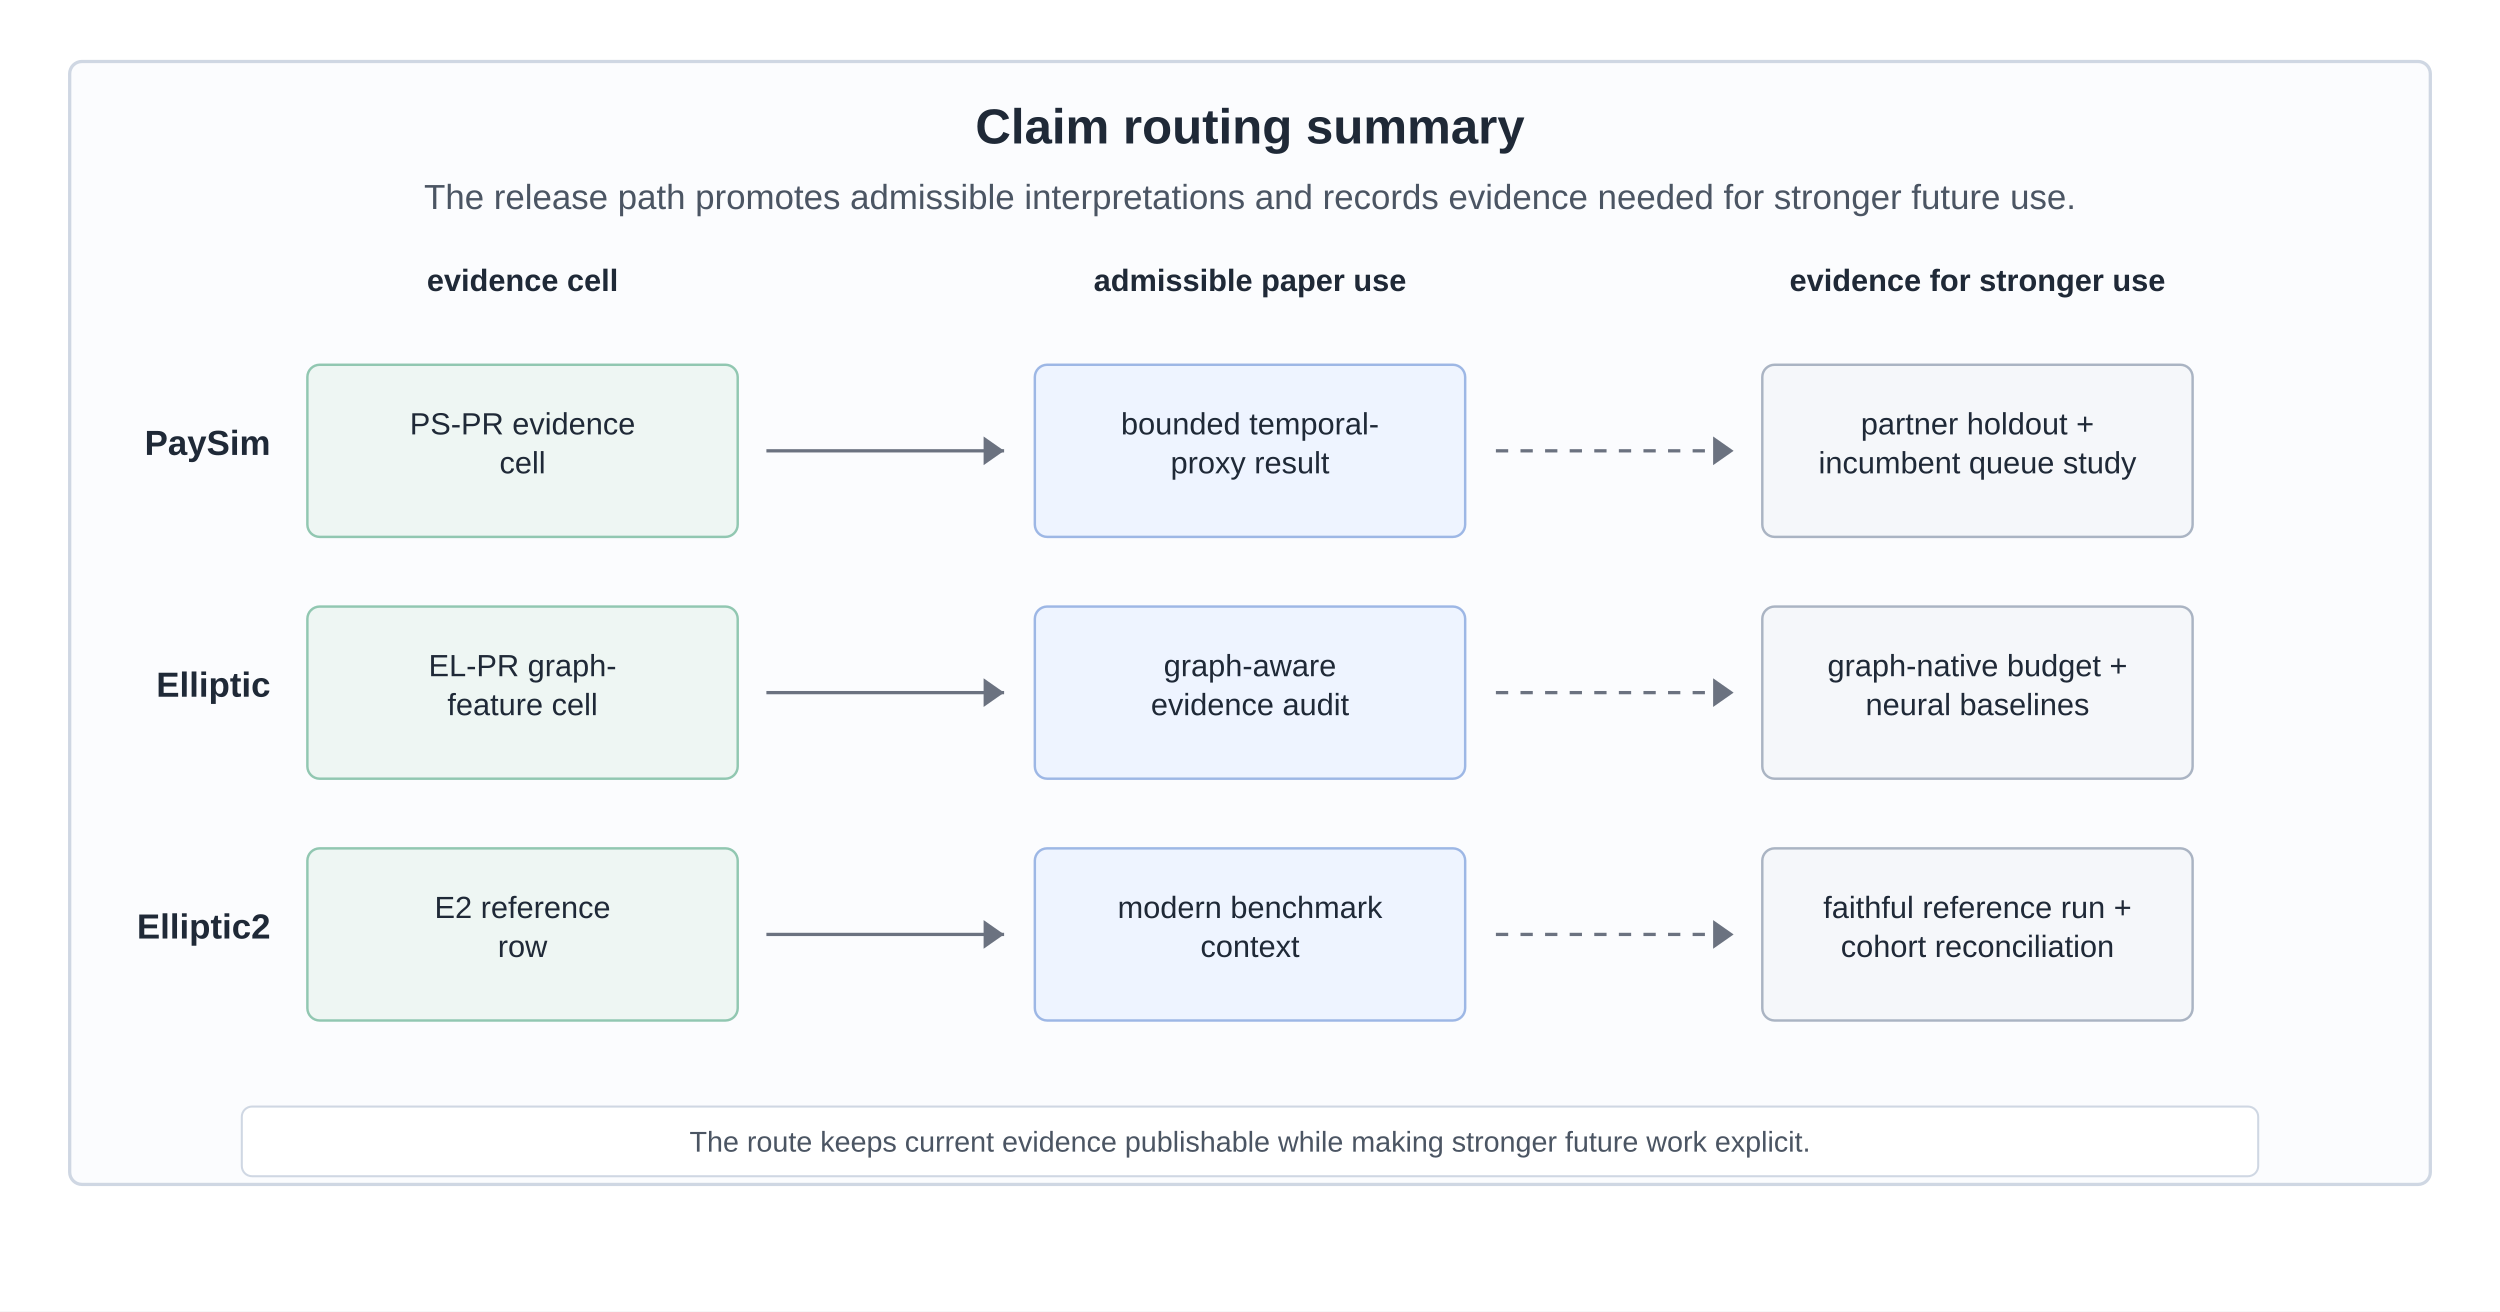
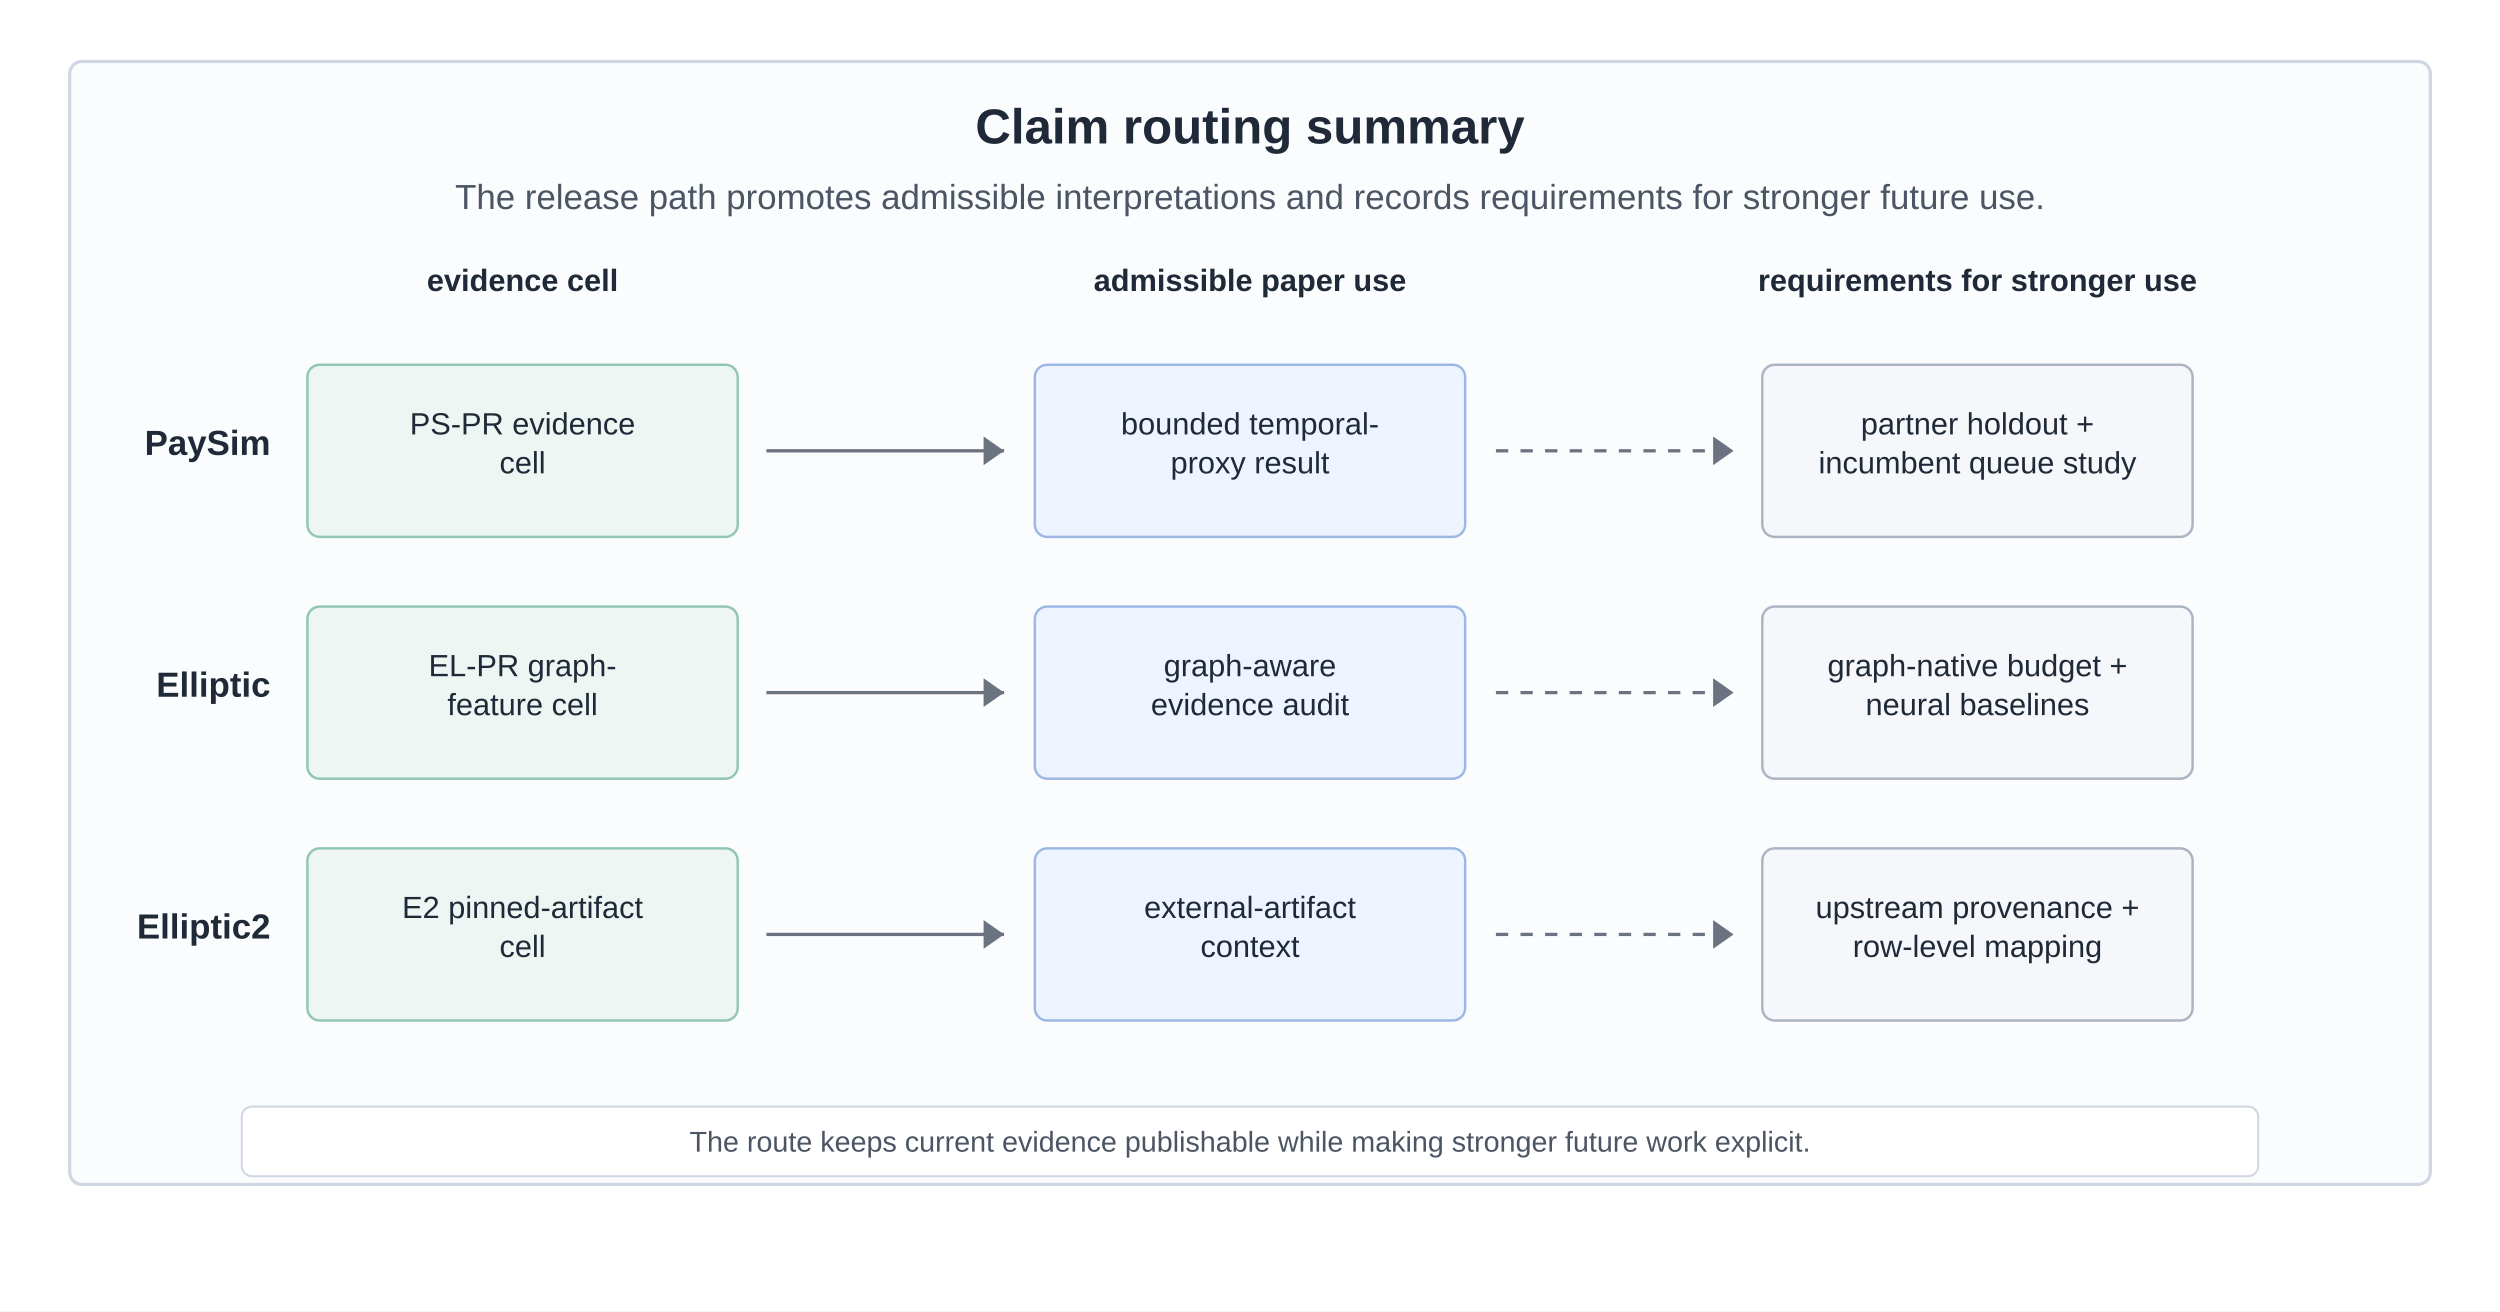
<svg xmlns="http://www.w3.org/2000/svg" width="1220" height="640" viewBox="0 0 1220 640" role="img">
  <style>text{font-family:Arial,Helvetica,sans-serif;letter-spacing:0}</style>
  <rect width="100%" height="100%" fill="#ffffff" />
  <rect x="34" y="30" width="1152" height="548" rx="6" fill="#fbfcfe" stroke="#cfd7e3" stroke-width="1.6" />
  <text x="610" y="70" text-anchor="middle" font-size="24" font-weight="700" fill="#1f2937">Claim routing summary</text>
-   <text x="610" y="102" text-anchor="middle" font-size="17" fill="#4b5563">The release path promotes admissible interpretations and records evidence needed for stronger future use.</text>
+   <text x="610" y="102" text-anchor="middle" font-size="17" fill="#4b5563">The release path promotes admissible interpretations and records requirements for stronger future use.</text>
  <text x="255" y="142" text-anchor="middle" font-size="15" font-weight="700" fill="#1f2937">evidence cell</text>
  <text x="610" y="142" text-anchor="middle" font-size="15" font-weight="700" fill="#1f2937">admissible paper use</text>
-   <text x="965" y="142" text-anchor="middle" font-size="15" font-weight="700" fill="#1f2937">evidence for stronger use</text>
+   <text x="965" y="142" text-anchor="middle" font-size="15" font-weight="700" fill="#1f2937">requirements for stronger use</text>
  <text x="132" y="222" text-anchor="end" font-size="17" font-weight="700" fill="#1f2937">PaySim</text>
  <rect x="150" y="178" width="210" height="84" rx="6" fill="#eef6f3" stroke="#91c7b1" stroke-width="1.2" />
  <text x="255.0" y="212.0" text-anchor="middle" font-size="15" fill="#1f2937">PS-PR evidence</text>
  <text x="255.0" y="231.0" text-anchor="middle" font-size="15" fill="#1f2937">cell</text>
  <rect x="505" y="178" width="210" height="84" rx="6" fill="#eef4ff" stroke="#9db7e5" stroke-width="1.2" />
  <text x="610.0" y="212.0" text-anchor="middle" font-size="15" fill="#1f2937">bounded temporal-</text>
  <text x="610.0" y="231.0" text-anchor="middle" font-size="15" fill="#1f2937">proxy result</text>
  <rect x="860" y="178" width="210" height="84" rx="6" fill="#f5f7fa" stroke="#aab4c3" stroke-width="1.2" />
  <text x="965.0" y="212.0" text-anchor="middle" font-size="15" fill="#1f2937">partner holdout +</text>
  <text x="965.0" y="231.0" text-anchor="middle" font-size="15" fill="#1f2937">incumbent queue study</text>
  <line x1="374" y1="220" x2="490" y2="220" stroke="#6b7280" stroke-width="1.6" />
  <polygon points="490,220 480,213 480,227" fill="#6b7280" />
  <line x1="730" y1="220" x2="846" y2="220" stroke="#6b7280" stroke-width="1.6" stroke-dasharray="6 6" />
  <polygon points="846,220 836,213 836,227" fill="#6b7280" />
  <text x="132" y="340" text-anchor="end" font-size="17" font-weight="700" fill="#1f2937">Elliptic</text>
  <rect x="150" y="296" width="210" height="84" rx="6" fill="#eef6f3" stroke="#91c7b1" stroke-width="1.2" />
  <text x="255.0" y="330.0" text-anchor="middle" font-size="15" fill="#1f2937">EL-PR graph-</text>
  <text x="255.0" y="349.0" text-anchor="middle" font-size="15" fill="#1f2937">feature cell</text>
  <rect x="505" y="296" width="210" height="84" rx="6" fill="#eef4ff" stroke="#9db7e5" stroke-width="1.2" />
  <text x="610.0" y="330.0" text-anchor="middle" font-size="15" fill="#1f2937">graph-aware</text>
  <text x="610.0" y="349.0" text-anchor="middle" font-size="15" fill="#1f2937">evidence audit</text>
  <rect x="860" y="296" width="210" height="84" rx="6" fill="#f5f7fa" stroke="#aab4c3" stroke-width="1.2" />
  <text x="965.0" y="330.0" text-anchor="middle" font-size="15" fill="#1f2937">graph-native budget +</text>
  <text x="965.0" y="349.0" text-anchor="middle" font-size="15" fill="#1f2937">neural baselines</text>
  <line x1="374" y1="338" x2="490" y2="338" stroke="#6b7280" stroke-width="1.6" />
  <polygon points="490,338 480,331 480,345" fill="#6b7280" />
  <line x1="730" y1="338" x2="846" y2="338" stroke="#6b7280" stroke-width="1.6" stroke-dasharray="6 6" />
  <polygon points="846,338 836,331 836,345" fill="#6b7280" />
  <text x="132" y="458" text-anchor="end" font-size="17" font-weight="700" fill="#1f2937">Elliptic2</text>
  <rect x="150" y="414" width="210" height="84" rx="6" fill="#eef6f3" stroke="#91c7b1" stroke-width="1.2" />
-   <text x="255.0" y="448.0" text-anchor="middle" font-size="15" fill="#1f2937">E2 reference</text>
-   <text x="255.0" y="467.0" text-anchor="middle" font-size="15" fill="#1f2937">row</text>
+   <text x="255.0" y="448.0" text-anchor="middle" font-size="15" fill="#1f2937">E2 pinned-artifact</text>
+   <text x="255.0" y="467.0" text-anchor="middle" font-size="15" fill="#1f2937">cell</text>
  <rect x="505" y="414" width="210" height="84" rx="6" fill="#eef4ff" stroke="#9db7e5" stroke-width="1.2" />
-   <text x="610.0" y="448.0" text-anchor="middle" font-size="15" fill="#1f2937">modern benchmark</text>
+   <text x="610.0" y="448.0" text-anchor="middle" font-size="15" fill="#1f2937">external-artifact</text>
  <text x="610.0" y="467.0" text-anchor="middle" font-size="15" fill="#1f2937">context</text>
  <rect x="860" y="414" width="210" height="84" rx="6" fill="#f5f7fa" stroke="#aab4c3" stroke-width="1.2" />
-   <text x="965.0" y="448.0" text-anchor="middle" font-size="15" fill="#1f2937">faithful reference run +</text>
-   <text x="965.0" y="467.0" text-anchor="middle" font-size="15" fill="#1f2937">cohort reconciliation</text>
+   <text x="965.0" y="448.0" text-anchor="middle" font-size="15" fill="#1f2937">upstream provenance +</text>
+   <text x="965.0" y="467.0" text-anchor="middle" font-size="15" fill="#1f2937">row-level mapping</text>
  <line x1="374" y1="456" x2="490" y2="456" stroke="#6b7280" stroke-width="1.6" />
  <polygon points="490,456 480,449 480,463" fill="#6b7280" />
  <line x1="730" y1="456" x2="846" y2="456" stroke="#6b7280" stroke-width="1.6" stroke-dasharray="6 6" />
  <polygon points="846,456 836,449 836,463" fill="#6b7280" />
  <rect x="118" y="540" width="984" height="34" rx="5" fill="#ffffff" stroke="#cfd7e3" stroke-width="1" />
  <text x="610" y="562" text-anchor="middle" font-size="14" fill="#4b5563">The route keeps current evidence publishable while making stronger future work explicit.</text>
</svg>
